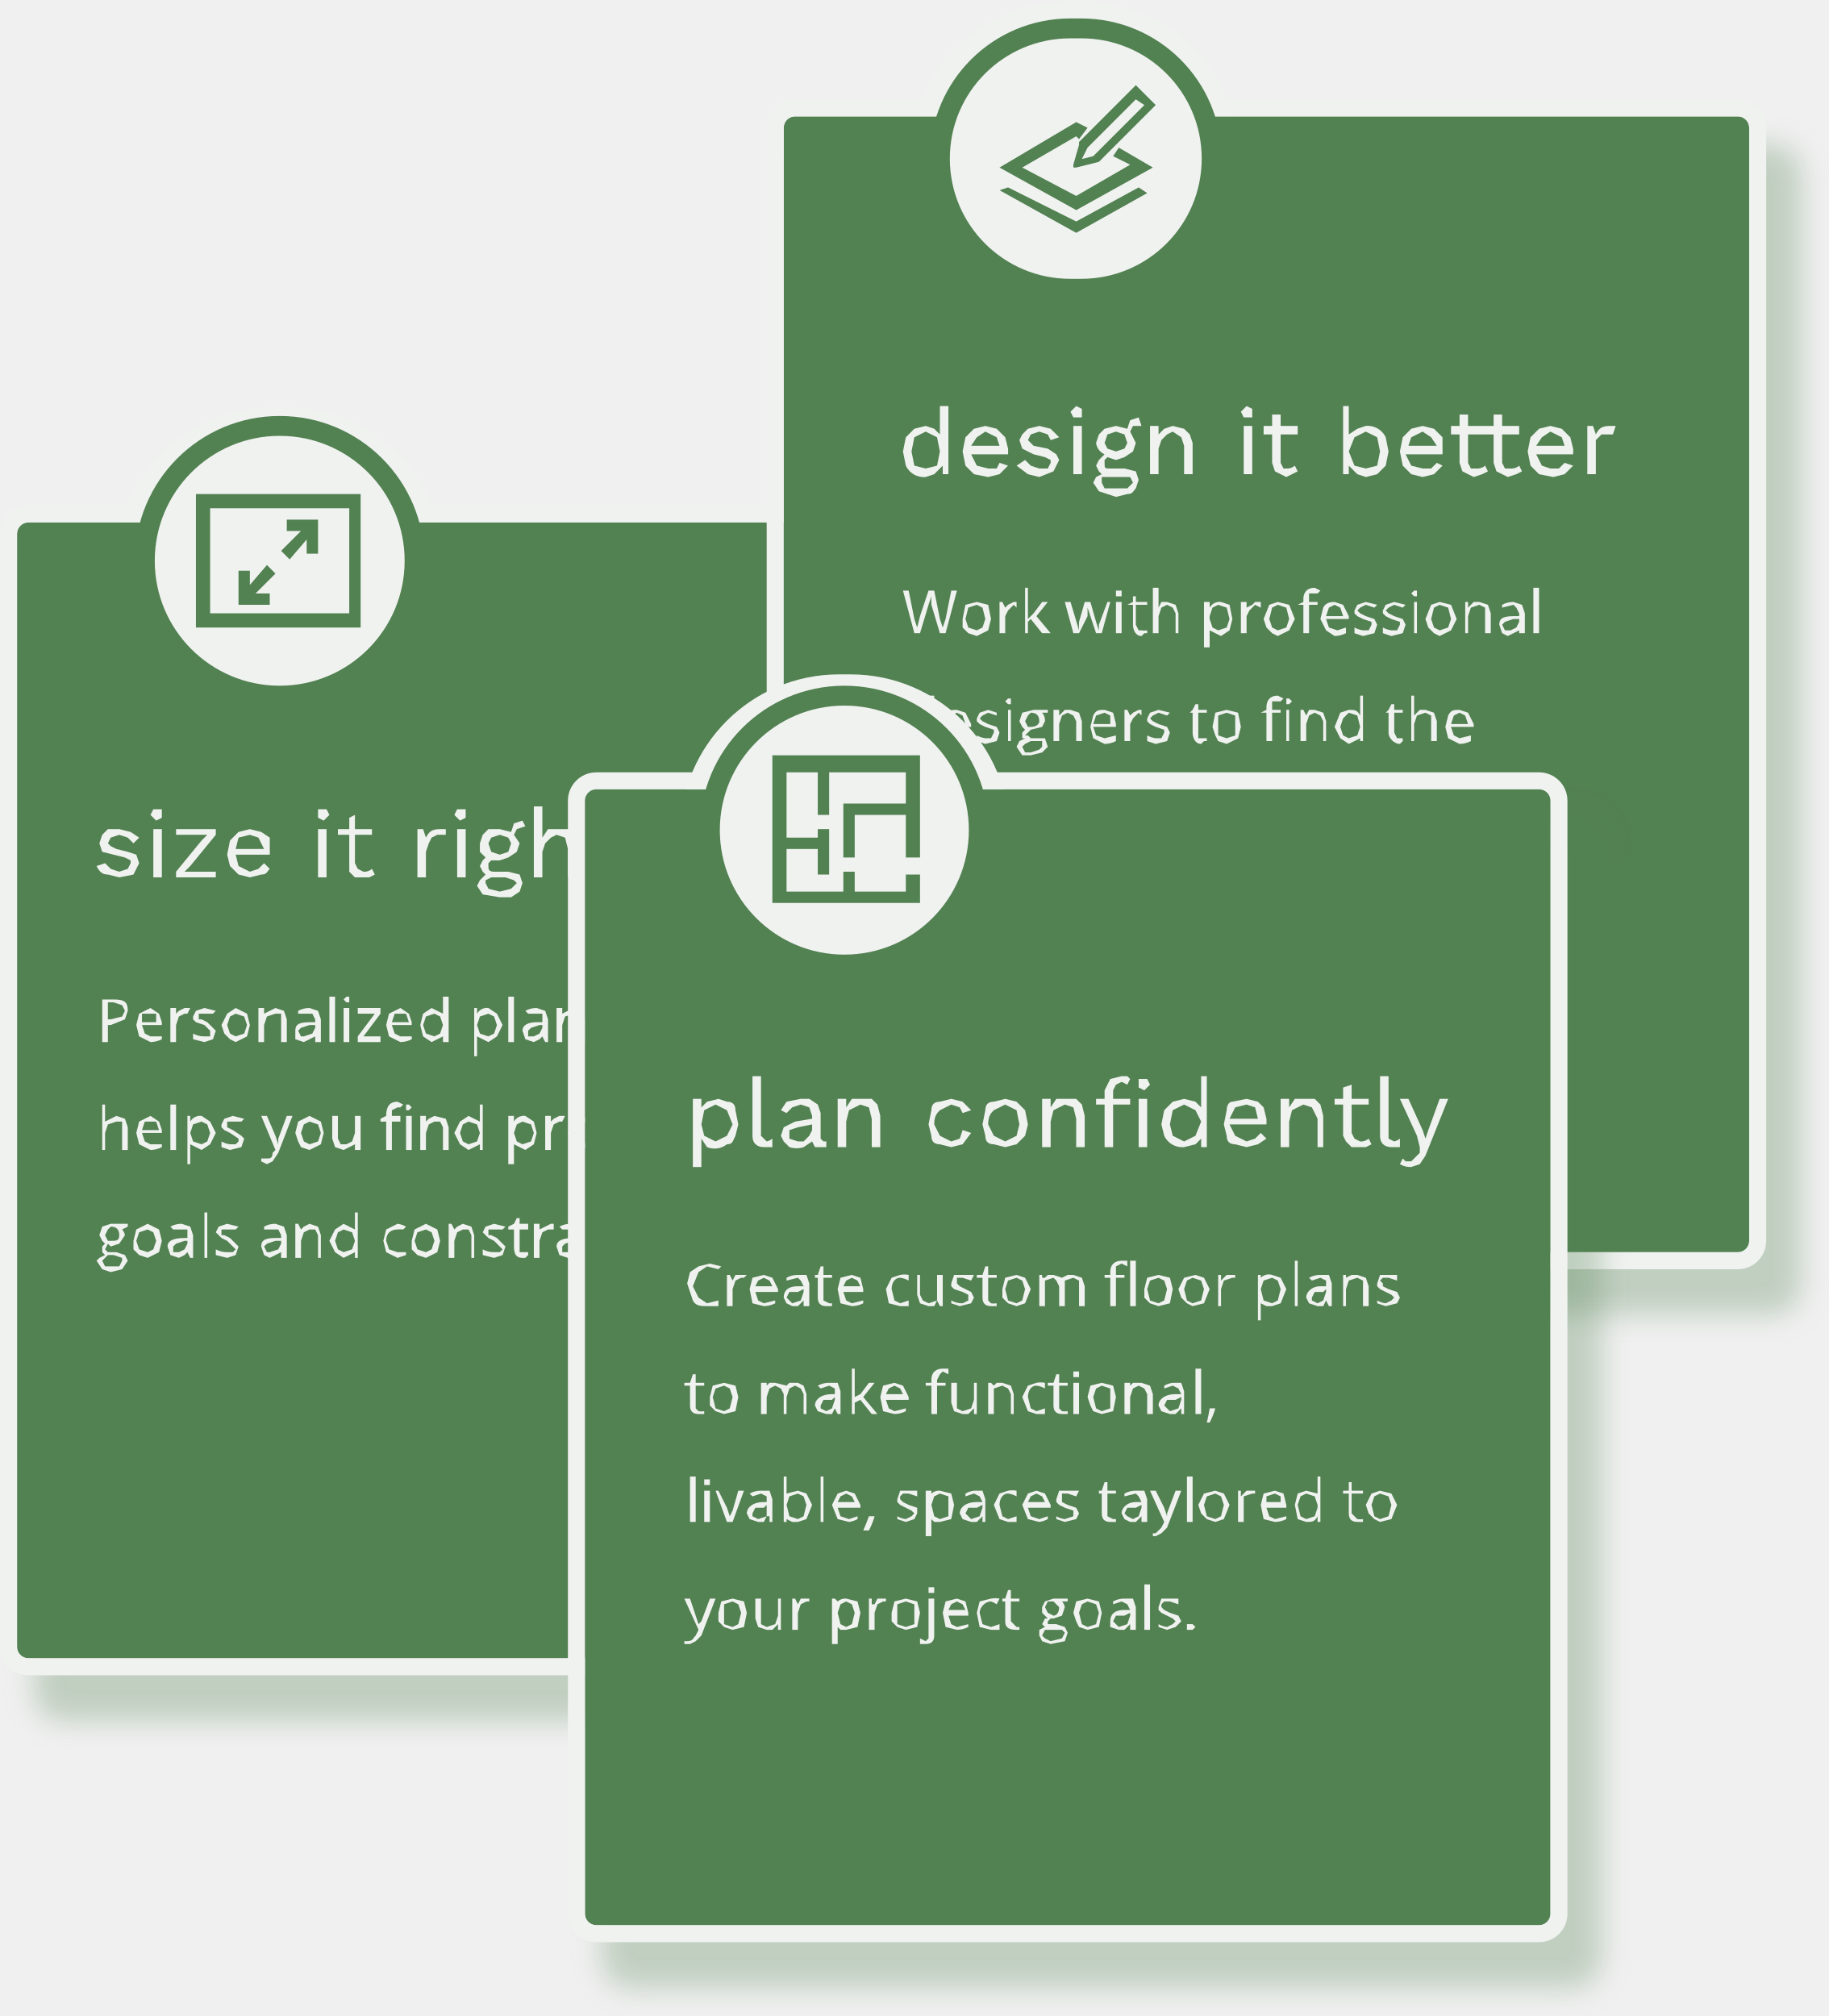
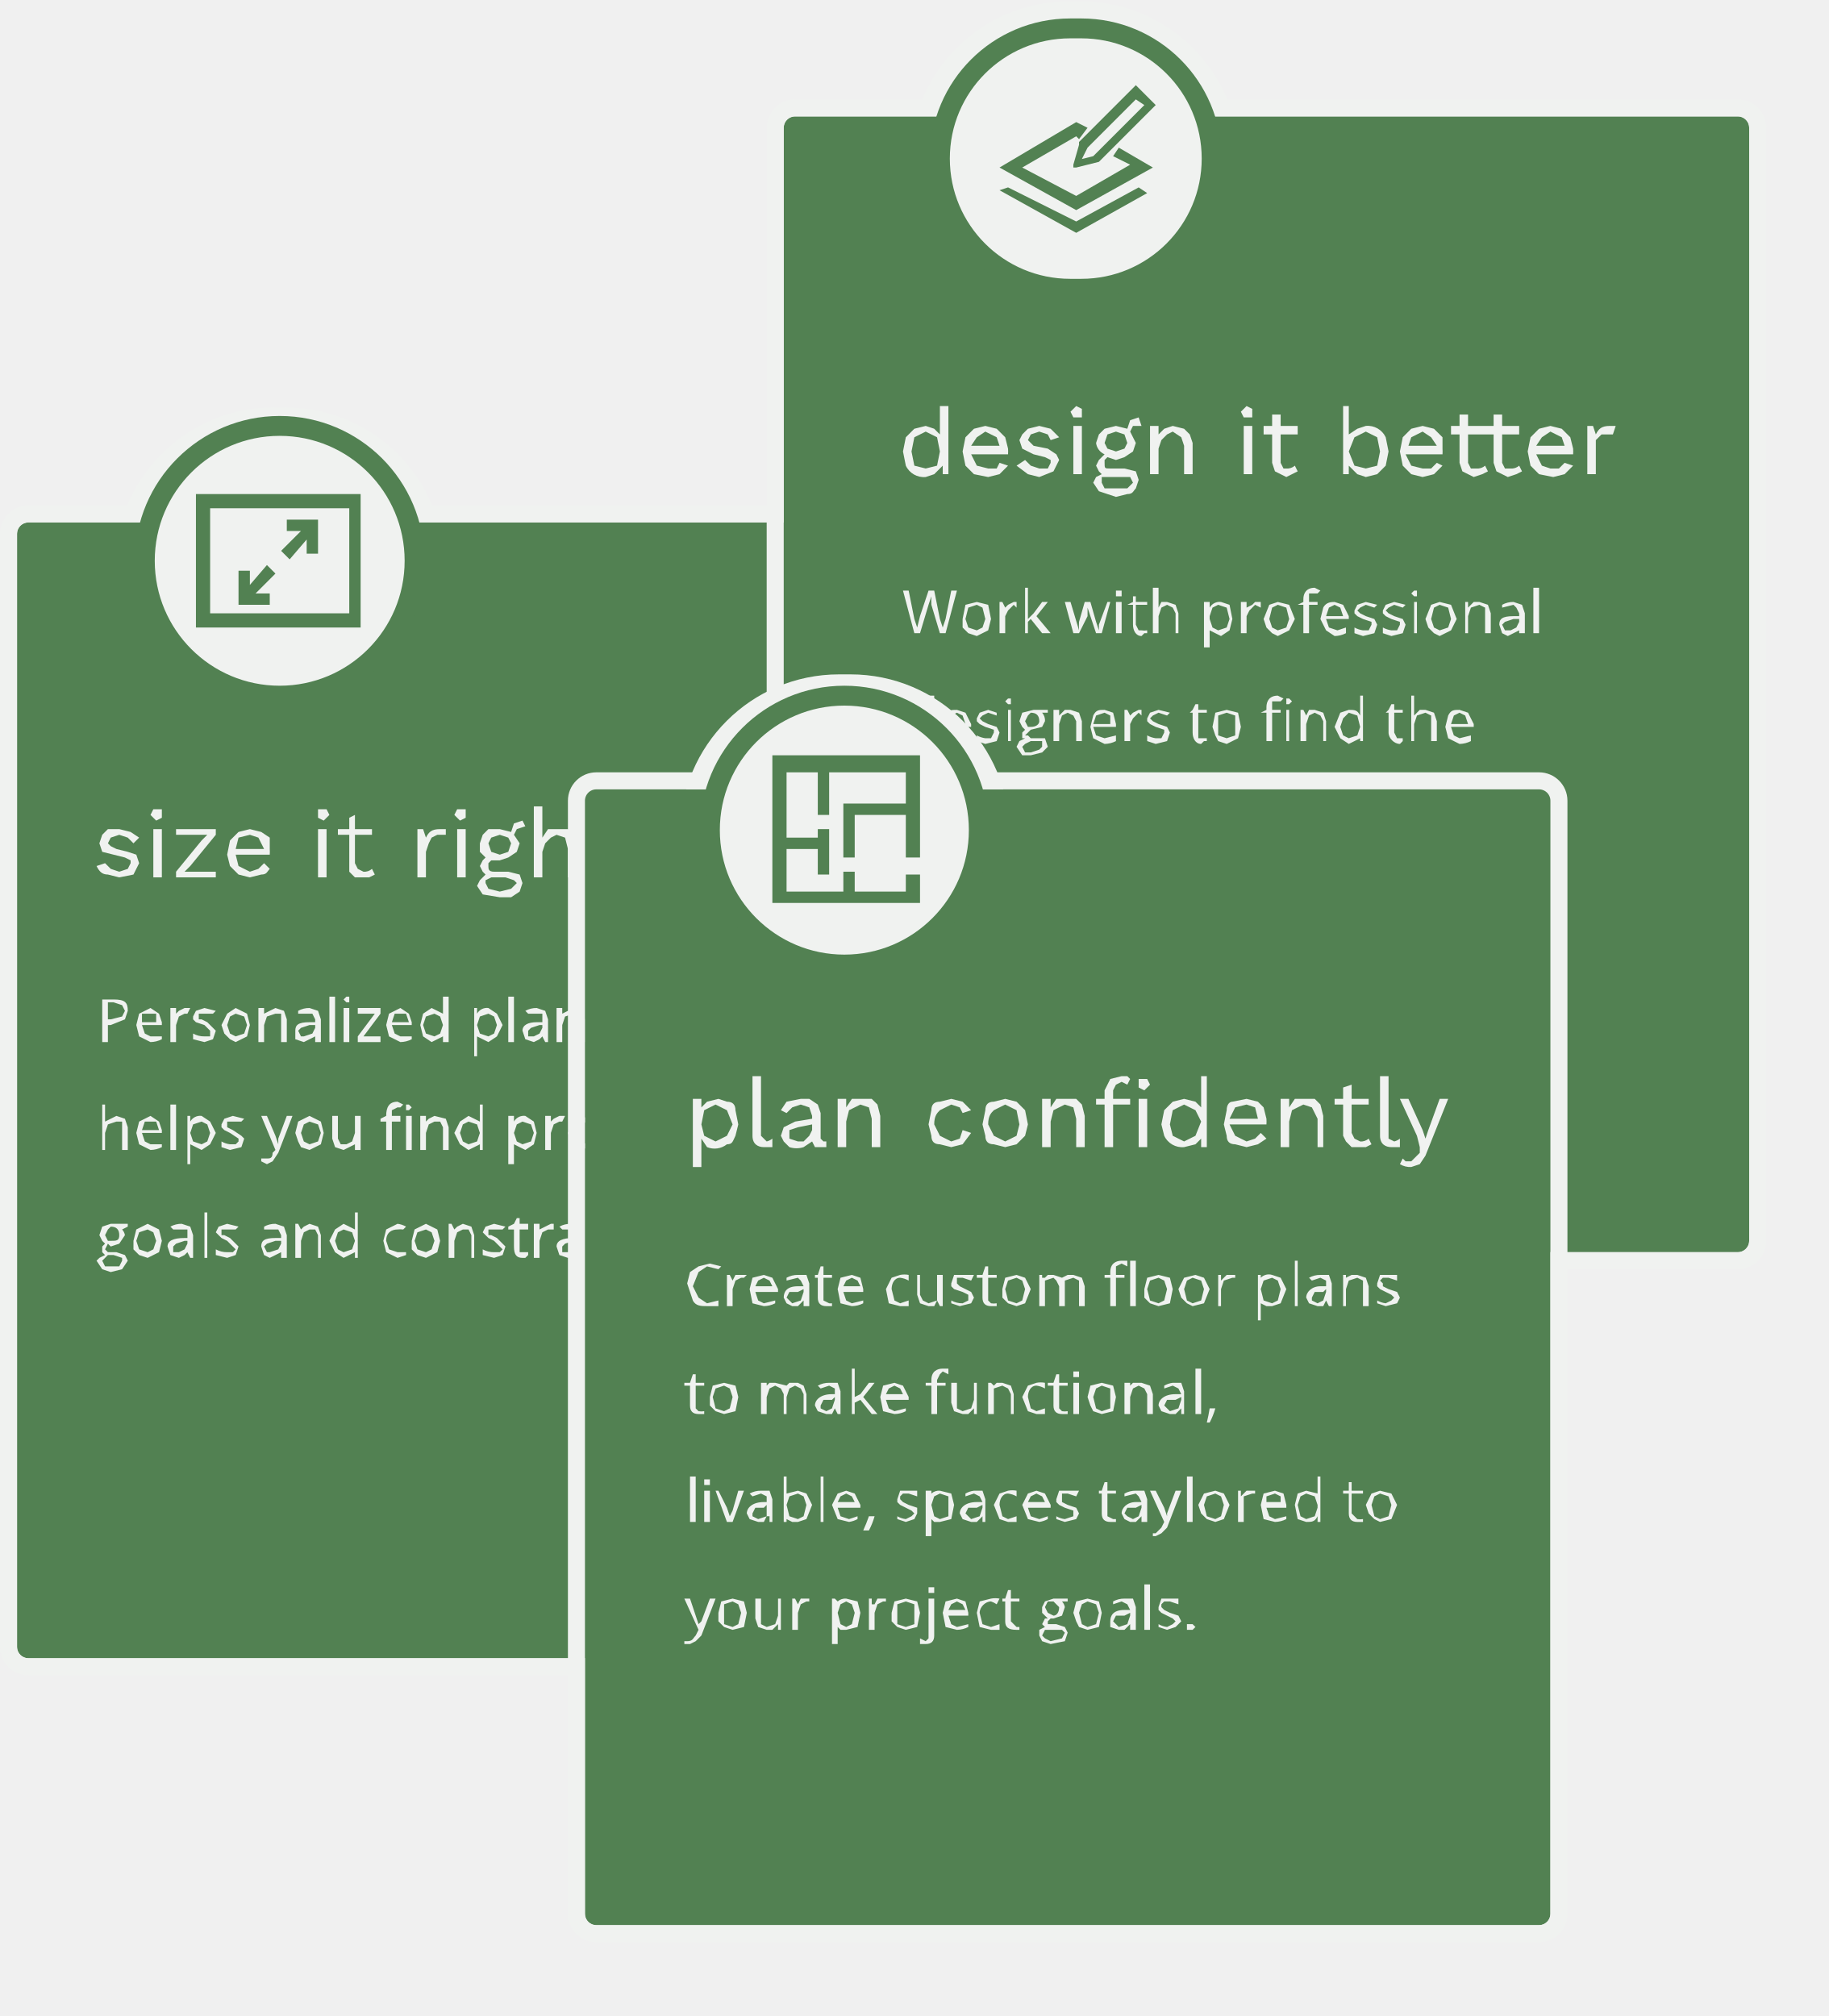
<svg xmlns="http://www.w3.org/2000/svg" fill="none" viewBox="0 0 644 710">
  <rect width="109" height="105" x="44" y="147" stroke="#F0F2F0" stroke-width="7" rx="52.5" />
-   <g filter="url(#a)">
+   <g>
    <rect width="340" height="400" x="6" y="184" fill="#528152" rx="4" />
    <path fill="#F0F2F0" d="m45 356-1 3-5 2h-1v6h-2v-15h4c4 0 5 1 5 4Zm-7 3h1l4-1 1-2-1-2-3-1h-2v6Zm15 8-4-2-1-4 1-4 4-2 3 2 1 3v1h-7l1 3 2 1h4v1a9 9 0 0 1-4 1Zm0-10h-3v3h5v-3h-2Zm12-2h2l-1 2h-1l-2 1-1 3v6h-2v-12h2v2l1-1 2-1Zm11 8-1 3-3 1-4-1v-2a8 8 0 0 0 4 1h2v-2l-2-2-3-1-1-1v-1l1-2 3-1 4 1-1 1h-5v2h1l2 1 2 2 1 1Zm12-2-1 4-4 2-2-1-2-2-1-3 2-4 3-2 4 2 1 4Zm-8 0 1 3 2 1 3-1 1-3-1-3-3-1-2 1-1 3Zm19 6v-10h-2l-3 1-1 3v6h-2v-12h2v2l2-1 2-1 3 1 1 3v8h-2Zm12 0v-2l-2 1-2 1-3-1v-3c0-2 1-3 5-3h2v-1l-1-2h-5v-1a8 8 0 0 1 4-1l3 1 1 3v8h-2Zm-4-2 3-1 1-2v-1h-2l-3 1-1 1 1 2h1Zm11 2h-2v-16h2v16Zm5 0h-2v-12h2v12Zm-2-15 1-1h1v2h-1l-1-1Zm13 15h-8v-2l6-8h-6v-2h8v2l-6 8h6v2Zm7 0-4-2-1-4 1-4 4-2 3 2 1 3v1h-7l1 3 2 1h4v1a9 9 0 0 1-4 1Zm0-10h-2l-1 3h6l-1-3h-2Zm15 8-4 2-3-2-1-4 1-4 3-2 4 2v-6h2v16h-2v-2Zm-3 0 2-1 1-3-1-3-2-1-3 1-1 3 1 3 3 1Zm19 2-2-1-2-1v7h-1v-17h1v2a4 4 0 0 1 4-2l3 2 2 4-2 4-3 2Zm0-10-3 1-1 3 1 3 3 1 2-1 1-3-1-3-2-1Zm9 10h-2v-16h2v16Zm11 0-1-2-1 1-2 1-3-1-1-3c0-2 2-3 5-3h2v-3h-5l-1-1a8 8 0 0 1 4-1l3 1 1 3v8h-1Zm-4-2 2-1 1-2v-1h-1l-3 1-1 1v2h2Zm16 2v-10h-2l-3 1-1 3v6h-2v-12h2v2l2-1 2-1 3 1 1 3v8h-2Zm13 0v-8l-1-2h-1l-3 1-1 3v6h-2v-12h2v2l2-1 2-1 3 1 1 3v8h-2Zm7 0h-2v-12h2v12Zm-2-15v-1h2v2h-2v-1Zm13 15v-10h-2l-3 1-1 3v6h-1v-12h1v2l2-1 2-1 3 1 1 3v8h-2Zm15-12v1l-2 1a4 4 0 0 1 0 2l-1 3-3 1-1-1-1 2v1h4l3 1 1 2-2 3-4 1-4-1-1-3 1-1 2-1-1-1v-2l1-1-1-1-1-2 1-3 3-1h6Zm-9 13 1 2h5l1-2-1-1-2-1h-2l-2 1v1Zm1-9v2h2c2 0 3 0 3-2s-1-3-3-3l-2 1v2ZM43 405v-10h-2l-3 1-1 3v6h-1v-16h1v6l2-1 2-1 3 1 1 3v8h-2Zm10 0-4-2-1-4 1-4 4-2 3 2 1 3v1h-7l1 3 2 1h4v1a9 9 0 0 1-4 1Zm0-10h-2l-1 3h6l-1-3h-2Zm9 10h-2v-16h2v16Zm9 0-2-1-2-1v7h-1v-17h1v2a4 4 0 0 1 4-2l3 2 2 4-2 4-3 2Zm0-10-3 1-1 3 1 3 3 1 2-1 1-3-1-3-2-1Zm15 6-1 3-4 1-3-1v-2a8 8 0 0 0 3 1h2l1-1v-1l-3-2-2-1-1-1v-1l1-2 3-1 4 1-1 1h-5v2l2 1 3 2 1 1Zm6-8h2l3 7 1 3v-2l3-8h2l-5 13-2 3-2 1-2-1v-1h2c1 0 2 0 2-2l1-1-5-12Zm22 6-1 4-4 2-3-1-1-2-1-3 1-4 4-2 4 2 1 4Zm-8 0 1 3 2 1 3-1 1-3-1-3-3-1-2 1-1 3Zm13-6v8l1 2h2l2-1 1-3v-6h2v12h-2v-2l-2 1-2 1-3-1-1-3v-8h2Zm22 2h-3v10h-2v-10h-2v-1l2-1c0-3 1-5 4-5l2 1-1 1h-1l-2 1v2h3v2Zm4 10h-2v-12h2v12Zm-2-15v-1h1l1 1-1 1h-1v-1Zm13 15v-8l-1-2h-2l-2 1-1 3v6h-2v-12h2v2l1-1 2-1 4 1 1 3v8h-2Zm13-2-4 2-3-2-2-4 2-4 3-2 4 2v-6h1v16h-1v-2Zm-4 0 3-1 1-3-1-3-3-1-2 1-1 3 1 3 2 1Zm20 2-2-1-2-1v7h-2v-17h2v2a4 4 0 0 1 4-2l3 2 1 4-1 4-3 2Zm-1-10-2 1-1 3 1 3 2 1 3-1 1-3-1-3-3-1Zm13-2h2l-1 2h-1l-2 1-1 3v6h-2v-12h2v2l1-1 2-1Zm14 6-2 4-4 2-2-1-2-2-1-3 2-4 3-2 4 2 2 4Zm-9 0 1 3 2 1 3-1 1-3-1-3-3-1-2 1-1 3Zm10 11-1-1v-1h2l1-2v-13h1v13c0 2-1 4-3 4Zm1-20 1-1h1v2h-1l-1-1Zm11 15-4-2-2-4 2-4 3-2c2 0 3 1 3 2l2 3v1h-8l1 3 3 1h3v1a9 9 0 0 1-3 1Zm-1-10h-2l-1 3h6l-1-3h-2Zm12 10-4-2-1-4 1-4 4-2a8 8 0 0 1 3 1v1a8 8 0 0 0-3 0c-2 0-3 1-3 4l1 3 2 1h3v1l-3 1Zm9-2a6 6 0 0 0 2 0v1l-1 1h-1c-2 0-3-1-3-4v-6h-2v-1l2-1v-2h1v2h4v2h-4v6l1 2h1ZM45 431v1l-2 1a4 4 0 0 1 1 2l-2 3-3 1-1-1-1 2 1 1h3l3 1 1 2-2 3-4 1-3-1-2-3 1-1 2-1-1-1v-2l1-1-1-1-1-2 1-3 3-1h6Zm-9 13 1 2h5l1-2v-1l-3-1h-2l-1 1-1 1Zm1-9 1 2h1c2 0 3 0 3-2s-1-3-3-3l-1 1-1 2Zm20 2-1 4-4 2-3-1-2-2v-3l1-4 4-2 4 2 1 4Zm-9 0 1 3 3 1 2-1 1-3-1-3-2-1-3 1-1 3Zm19 6-1-2-1 1-2 1-3-1-1-3c0-2 2-3 6-3h1v-3h-5l-1-1a8 8 0 0 1 4-1l3 1 1 3v8h-1Zm-4-2 2-1 1-2v-1h-1l-3 1-1 1v2h2Zm10 2h-1v-16h1v16Zm11-4-1 3-3 1-4-1v-2a8 8 0 0 0 4 1h2l1-1-1-1-2-2-2-1-1-1-1-1 1-2 3-1 4 1-1 1h-5v2h1l2 1 2 2 1 1Zm15 4v-2l-2 1-2 1-2-1-1-3c0-2 1-3 5-3h2v-1l-1-2h-5v-1a8 8 0 0 1 4-1l3 1 1 3v8h-2Zm-4-2 3-1 1-2v-1h-2l-3 1-1 1 1 2h1Zm17 2v-8l-1-2h-2l-2 1-1 3v6h-2v-12h1l1 2 1-1 2-1 3 1 1 3v8h-1Zm13-2-4 2-3-2-2-4 2-4 3-2 4 2v-6h1v16h-1v-2Zm-4 0 3-1 1-3-1-3-3-1-2 1-1 3 1 3 2 1Zm19 2-4-2-1-4 1-4 4-2a8 8 0 0 1 3 1l-1 1a8 8 0 0 0-2 0c-2 0-4 1-4 4l1 3 3 1h3v1l-3 1Zm15-6-1 4-4 2-3-1-2-2v-3l1-4 4-2 4 2 1 4Zm-9 0 1 3 3 1 2-1 1-3-1-3-2-1-3 1-1 3Zm20 6v-8l-1-2h-2l-2 1-1 3v6h-2v-12h1l1 2 1-1 2-1 3 1 1 3v8h-1Zm12-4-1 3-3 1-4-1v-2a8 8 0 0 0 4 1h2l1-1-1-1-2-2-2-1-1-1-1-1 1-2 3-1 4 1-1 1h-5v2h1l2 1 2 2 1 1Zm7 2a6 6 0 0 0 1 0v1l-1 1h-1c-2 0-3-1-3-4v-6h-2v-1l2-1 1-2h1v2h3v2h-3v8h2Zm9-10h1v2h-2l-2 1-1 3v6h-2v-12h2v2l2-1 2-1Zm10 12v-2h-1l-1 1-2 1-3-1-1-3c0-2 2-3 6-3h1v-3h-5l-1-1a8 8 0 0 1 4-1l3 1 1 3v8h-1Zm-4-2 3-1v-3h-1l-3 1-1 1v2h2Zm10 2h-1v-12h1v12Zm-2-15 1-1h1l1 1-1 1h-1l-1-1Zm14 15v-8l-1-2h-2l-3 1v9h-2v-12h1l1 2 1-1 2-1 3 1 1 3v8h-1Zm8-2a6 6 0 0 0 2 0v1l-1 1h-1c-2 0-3-1-3-4v-6h-2v-1l2-1 1-2h1v2h3v2h-3v8h1Zm12-2c0 2-1 2-2 3l-3 1-3-1v-2a8 8 0 0 0 3 1h2l1-1-1-1-2-2-2-1-1-1v-1l1-2 3-1 3 1v1h-5l-1 1v1h1l2 1 3 2 1 1Zm2 2v-1h2l1 1-1 1-1 1h-1v-2ZM42 309l-4-1c-2 0-3-1-4-3l3-1 2 2 3 1 3-1 1-2v-1l-2-1-4-1-4-1-1-3 1-3 2-2h4l4 1 3 2-2 2-2-2-3-1-3 1-1 2 1 1 2 1 4 1 3 1 1 3-2 4-5 1Zm13-20-1-1-1-1 1-2h3v3l-2 1Zm2 3v17h-3v-17h3Zm5 17v-2l9-11 2-2H62v-2h14v2l-9 11-2 2h11v2H62Zm26 0-4-1-3-3-1-4 1-5 3-3 4-1 4 1 3 2v4a15 15 0 0 1 0 2H83l1 4 4 2 3-1 2-2 2 2c-1 1-1 2-3 2l-4 1Zm0-15-4 1-1 4h10l-2-4-3-1Zm26-5-2-1v-3h3l1 2-1 1-1 1Zm1 3v17h-3v-17h3Zm16 0v2h-6v10l1 2 2 1a4 4 0 0 0 3-1l1 2-2 1h-5l-2-2v-13h-4v-2h4v-4l2-1v5h6Zm16 17v-17h2l1 3c1-2 2-3 5-3h2v2h-3l-2 1-1 2-1 3v9h-3Zm15-20-1-1-1-1 1-2h3v3l-2 1Zm2 3v17h-3v-17h3Zm15 15 4 1 1 3-1 3-3 2h-4l-6-1-2-3 1-2 2-2-1-1-1-2 1-2 1-1-2-2v-3l1-3 2-2h4l4 1 1-3 3-1 1 2-3 1-1 2 2 3-1 3-3 2-3 1h-3l-1 1v1c0 1 0 2 2 2h5Zm-3-13-3 1-1 2 1 3 3 1 3-1 1-3-1-2-3-1Zm0 20 4-1 2-2-1-1-3-1h-5l-2 1v1l1 2 4 1Zm12-5v-25h3v11l2-3h7l2 2 1 4v11h-3v-10l-1-4-3-1-2 1-2 2-1 3v9h-3Zm31-17v2h-6v10l1 2 1 1a4 4 0 0 0 3-1l1 2-1 1h-5l-2-2-1-2v-11h-3v-2h3v-4l3-1v5h6Z" />
    <rect width="346" height="406" x="3" y="181" stroke="#F0F2F0" stroke-width="6" rx="7" />
  </g>
  <rect width="95" height="95" x="51" y="150" fill="#F0F2F0" rx="47.5" />
  <g fill="#528152" clip-path="url(#b)">
    <path d="M112 183v12h-4v-5l-6 7-3-3 7-7h-5v-4h11Zm-28 30h11v-4h-5l7-7-3-3-6 7v-5h-4v12Z" />
    <path d="M69 182v-8h58v47H69v-39Zm5-3v37h49v-37H74Z" />
  </g>
  <rect width="95" height="95" x="51" y="150" stroke="#528152" stroke-width="7" rx="47.5" />
  <rect width="109" height="105" x="324" y="4" stroke="#F0F2F0" stroke-width="7" rx="52.5" />
-   <g filter="url(#c)">
+   <g>
    <rect width="340" height="400" x="276" y="41" fill="#528152" rx="4" />
    <path fill="#F0F2F0" d="M333 223h-2l-3-10a32 32 0 0 1 0-3l-1 3-3 10h-2l-4-15h2l2 10 1 3 1-4 3-9h2l2 10 1 3 1-3 2-10h2l-4 15Zm16-5-1 4-4 2-3-1-2-2v-3l1-5 4-1 4 1 1 5Zm-9 0 1 3 3 1 2-1 1-3-1-4-2-1-3 1-1 4Zm17-6h1v2l-1-1-2 2-1 2v6h-2v-11h1l1 2 1-1 2-1Zm5 6 2-2 3-4h2l-4 5 5 6h-3l-4-5-1 1v4h-1v-16h1v11Zm24 5-2-6-1-3v3l-3 6h-2l-3-11h2a3332 3332 0 0 1 3 10 24 24 0 0 1 0-3l2-7h2l2 7 1 3v-2l3-8h1l-3 11h-2Zm9 0h-2v-11h2v11Zm-2-14v-1h2v2h-2v-1Zm9 13a6 6 0 0 0 2 0v1h-1l-1 1c-2 0-3-2-3-4v-7h-2l2-1v-2h1v2h4v1h-4v7l1 2h1Zm12 1v-7l-1-2-2-1-2 1-1 3v6h-2v-16h2v7l1-2h2l3 1 1 3v7h-1Zm16 1-2-1-2-1v6h-2v-16h2v2a4 4 0 0 1 4-2l3 1 1 5-1 4-3 2Zm-1-11-2 1-1 3v1l1 3 2 1 3-1 1-3-1-4-3-1Zm13-1h2v2l-2-1-2 2-1 2v6h-2v-11h2v2l2-1 1-1Zm14 6-2 4-4 2-2-1-2-2-1-3 2-5 3-1 4 1 2 5Zm-9 0 1 3 2 1 3-1 1-3-1-4-3-1-2 1-1 4Zm17-5h-3v10h-2v-10h-2l2-1v-1c0-2 1-4 4-4l2 1-1 1h-3v3h3v1Zm6 11-3-2-2-4 1-4c1-2 3-2 4-2l3 1 2 4v1h-8l1 3 3 1 3-1v2a9 9 0 0 1-4 1Zm0-11-2 1-1 3h6l-1-3-2-1Zm15 7-1 3-4 1-3-1v-2a9 9 0 0 0 3 1h2l1-2v-1l-3-1-2-1-1-1v-1l1-2 3-1 4 1-1 1-3-1-2 1-1 1 1 1 2 1 3 1 1 2Zm10 0-1 3-4 1-3-1v-2a9 9 0 0 0 3 1h2l1-2v-1l-3-1-2-1-1-1v-1l1-2 3-1 4 1-1 1-3-1-2 1-1 1 1 1 2 1 3 1 1 2Zm4 3h-1v-11h1v11Zm-2-14 1-1h1v2h-1l-1-1Zm16 9-2 4-4 2-2-1-2-2-1-3 2-5 3-1 4 1 2 5Zm-9 0 1 3 2 1 3-1 1-3-1-4-3-1-2 1-1 4Zm19 5v-9l-2-1-3 1-1 3v6h-1v-11h1v2l2-2h2l3 1 1 3v7h-2Zm12 0v-1l-2 1-2 1-2-1-1-3c0-2 1-3 5-3h2v-1l-1-2-1-1-4 1v-1a8 8 0 0 1 4-1l3 1 1 3v7h-2Zm-3-1 2-1 1-2v-1h-2l-3 1-1 1 1 2h2Zm10 1h-2v-16h2v16Zm-215 37-3 2-4-2-1-4 1-5 4-1c1 0 3 0 3 2v-7h2v16h-1l-1-1Zm-3 0 3-1v-7l-3-1-2 2-1 3 1 3 2 1Zm13 2-4-2-1-4 1-4c1-2 2-2 4-2l3 1 2 4v1h-8l1 3 2 1 4-1v2a9 9 0 0 1-4 1Zm0-11-2 1-1 3h6l-1-3-2-1Zm15 7-1 3-4 1-3-1v-2a9 9 0 0 0 3 1h2l1-2v-1l-3-1-2-1-1-1v-1l1-2 3-1 3 1v1l-3-1-2 1-1 1 1 1 2 1 3 1 1 2Zm4 3h-1v-11h1v11Zm-2-14 1-1h1v2h-1l-1-1Zm15 3v1h-2a4 4 0 0 1 1 3l-1 2-4 1-2 2h1l1 1h5l1 3-2 2-4 1h-3l-2-3 1-2 2-1h-1v-2l1-1-1-1-1-2 1-3 4-1h5Zm-9 13 1 2h2l3-1 1-1v-2h-4l-2 1-1 1Zm1-9 1 2h1c2 0 3-1 3-2 0-2-1-3-3-3l-1 1-1 2Zm18 7v-7l-1-2-2-1-2 1-1 3v6h-2v-11h2v2l2-2h2l3 1 1 3v7h-2Zm10 1-4-2-1-4 1-4c1-2 2-2 4-2l3 1 1 4v1h-8l1 3 3 1 4-1v2a9 9 0 0 1-4 1Zm0-11-3 1-1 3h6v-3l-2-1Zm12-1h1v2l-1-1-2 2-1 2v6h-2v-11h1l1 2 1-1 2-1Zm11 8-1 3-4 1-3-1v-2a9 9 0 0 0 3 1h2l1-2v-1l-3-1-2-1-1-1v-1l1-2 3-1 4 1-1 1-3-1-2 1-1 1 1 1 2 1 3 1 1 2Zm12 2a6 6 0 0 0 1 0v1h-1l-1 1c-2 0-3-2-3-4v-7h-1l1-1 1-2h1v2h3v1h-3v9h2Zm13-4-1 4-4 2-3-1-1-2-1-3 1-5 4-1 4 1 1 5Zm-8 0v3l3 1 3-1v-7l-3-1-3 1v4Zm22-5h-3v10h-2v-10h-2l2-1v-1c0-2 1-4 4-4l2 1-1 1h-3v3h3v1Zm3 10h-1v-11h1v11Zm-1-14v-1h1l1 1-1 1h-1v-1Zm13 14v-7l-1-2-2-1-2 1-1 3v6h-2v-11h1l1 2 1-2h2l3 1 1 3v7h-1Zm13-1-4 2-3-2-2-4 2-5 3-1c2 0 3 0 4 2v-7h1v16h-1v-1Zm-4 0 3-1 1-3-1-4-3-1-2 2-1 3 1 3 2 1Zm18 0a6 6 0 0 0 1 0v1l-1 1c-2 0-4-2-4-4v-7h-1l1-1 1-2h1v2h3v1h-3v7l1 2h1Zm11 1v-9l-2-1-3 1-1 3v6h-1v-16h1v7l2-2h2l3 1 1 3v7h-2Zm10 1-4-2-1-4 1-4c1-2 2-2 4-2l3 1 2 4v1h-8l1 3 2 1 4-1v2a9 9 0 0 1-4 1Zm0-11-2 1-1 3h6l-1-3-2-1Zm-189 49-2-1-1-1h-1l1 2v4h-2v-16h1v2h1a4 4 0 0 1 3-2l3 1 2 5-2 4-3 2Zm0-11-3 1v7l3 1 2-1 1-3-1-4-2-1Zm12 11-4-2-1-4 1-4c1-2 2-2 4-2l3 1 2 4v1h-8l1 3 2 1 4-1v2a9 9 0 0 1-4 1Zm0-11-2 1-1 3h6l-1-3-2-1Zm13-1h1v2l-2-1-2 2-1 2v6h-2v-11h2v2l2-1 2-1Zm8 1h-3v10h-1v-10h-2l2-1v-1c0-2 1-4 3-4l2 1v1h-3l-1 2v1h3v1Zm7 11-4-2-1-4 1-4c1-2 2-2 3-2l4 1 1 4v1h-8l1 3 3 1 4-1v2a9 9 0 0 1-4 1Zm-1-11-2 1-1 3h6v-3l-3-1Zm12 11-3-2-2-4 2-5 4-1a8 8 0 0 1 2 0v2a8 8 0 0 0-2-1c-3 0-4 2-4 5l1 3 2 1 3-1v2l-3 1Zm10-2a6 6 0 0 0 1 0v1h-1l-1 1c-2 0-3-2-3-4v-7h-2l2-1 1-2h1v2h3v1h-3v9h2Zm13 2-3-2-2-4 2-5 3-1a8 8 0 0 1 3 0v2a8 8 0 0 0-3-1c-2 0-3 2-3 5l1 3 2 1 3-1v2l-3 1Zm16-6-2 4-4 2-2-1-2-2-1-3 2-5 3-1 4 1 2 5Zm-9 0 1 3 2 1 3-1 1-3-1-4-3-1-2 1-1 4Zm13 5h-1v-16h1v16Zm14-5-2 4-4 2-2-1-2-2-1-3 2-5 3-1 4 1 2 5Zm-9 0 1 3 2 1 3-1 1-3-1-4-3-1-2 1-1 4Zm17-6h1v2l-1-1-3 2-1 2v6h-1v-11h1v2l2-1 2-1Zm10 8-1 3-3 1-4-1v-2a9 9 0 0 0 4 1h2l1-2-1-1-2-1-2-1-1-1-1-1 2-2 3-1 3 1v1l-4-1-1 1-1 1v1h1l2 1 3 1v2Zm16 3-1-1-2 1-2 1-2-1-1-3c0-2 2-3 5-3h2v-3l-2-1-3 1-1-1a8 8 0 0 1 4-1l3 1 1 3v7h-1Zm-4-1 2-1 1-2v-1h-2l-3 1v3h2Zm16 1v-7l-1-2-2-1-2 1-1 3v6h-2v-11h2v2l2-2h2l3 1 1 3v7h-2Zm13-1-4 2-3-2-1-4 1-5 3-1c2 0 3 0 4 2v-7h1v16h-1v-1Zm-4 0 3-1 1-3-1-4-3-1-2 2-1 3 1 3 2 1Zm-154 39v-9l-2-1-3 1v9h-2v-7l-1-2-1-1-3 1v9h-2v-11h1v2h1l1-2h2c2 0 3 1 3 2l2-2h2l3 1 1 3v7h-2Zm12 0v-1l-2 1-2 1-3-1v-3c0-2 1-3 5-3h2v-1l-1-2-2-1-3 1v-1a8 8 0 0 1 4-1l3 1 1 3v7h-2Zm-4-1 3-1 1-2v-1h-2l-3 1-1 1 1 2h1Zm13 0a6 6 0 0 0 1 0v1h-1l-1 1c-2 0-3-2-3-4v-7h-1l1-1 1-2h1v2h3v1h-3v9h2Zm8 2-4-2-1-4 1-4c1-2 2-2 4-2l3 1 1 4v1h-7l1 3 2 1 4-1v2a9 9 0 0 1-4 1Zm0-11-2 1-1 3h6l-1-3-2-1Zm12-1h2l-1 2-1-1-2 2-1 2v6h-2v-11h2v2l1-1 2-1Zm6 11h-2v-11h2v11Zm-2-14v-1h1l1 1-1 1h-1v-1Zm12 14v-1l-2 1-2 1-3-1-1-3c0-2 2-3 6-3h2v-1l-1-2-2-1-3 1v-1a8 8 0 0 1 3-1l3 1 1 3v7h-1Zm-4-1 3-1 1-2v-1h-2l-3 1-1 1 1 2h1Zm11 1h-2v-16h2v16Zm10-3-1 3-3 1-4-1v-2a9 9 0 0 0 4 1h2l1-2-1-1-2-1-2-1-1-1-1-1 2-2 3-1 3 1v1l-4-1-1 1-1 1v1h1l2 1 3 1v2Zm14-7h-3v10h-2v-10h-2l2-1v-1c0-2 1-4 4-4l2 1-1 1h-3v3h3v1Zm11 5-1 4-4 2-2-1-2-2-1-3 1-5 4-1 4 1 1 5Zm-8 0 1 3 2 1 3-1 1-3-1-4-3-1-2 1-1 4Zm17-6h1v2l-2-1-2 2-1 2v6h-2v-11h2v2l2-1 2-1Zm7 0h2l2 7 1 3 1-2 2-8h2l-5 13-1 3h-4v-1h1l3-2v-2l-4-11Zm22 6-2 4-3 2-3-1-2-2-1-3 2-5 4-1 3 1 2 5Zm-9 0 1 3 3 1 2-1 1-3-1-4-2-1-3 1-1 4Zm13-6v7l1 2 2 1 2-1 1-3v-6h2v11h-1l-1-1-1 1-2 1-3-1-1-4v-7h1Zm17 0h1v2l-1-1-3 2-1 2v6h-1v-11h1v2l2-1 2-1Zm18 6-1 4-4 2-3-1-1-2-1-3 1-5 4-1 4 1 1 5Zm-8 0 1 3 2 1 3-1 1-3-1-4-3-1-2 1-1 4Zm21 5-3-6v-3l-1 3-2 6h-2l-3-11h2a4293 4293 0 0 1 2 10 23 23 0 0 1 1-3l2-7h2l2 7v3h1v-2l2-8h2l-3 11h-2Zm14 0v-9l-2-1-3 1-1 3v6h-1v-11h1v2l2-2h2l3 1 1 3v7h-2Zm-216 27v7l1 2 2 1 3-1v-9h2v11h-1l-1-1-1 1-2 1-3-1-1-4v-7h1Zm19 11v-9l-2-1-3 1-1 3v6h-1v-11h1v2l2-2h2l3 1 1 3v7h-2Zm7 0h-1v-11h1v11Zm-2-14 1-1h1v2h-1l-1-1Zm10 13 3-1v-7l-3-1-2 2-1 3 1 3 2 1Zm0 2c-2 0-3-1-3-2l-2-4 2-5 3-1c1 0 3 0 3 2h1v-2h1v16h-2v-4l1-2h-1l-3 2Zm10-12v7l1 2 2 1 3-1v-9h2v11h-1l-1-1-1 1-2 1-3-1-1-4v-7h1Zm16 12-3-2-2-4 1-4c1-2 2-2 4-2l3 1 2 4v1h-8l1 3 3 1 3-1v2a9 9 0 0 1-4 1Zm0-11-2 1-1 3h6l-1-3-2-1Zm20 7-1 3-3 1-4-1v-2a9 9 0 0 0 4 1h2l1-2-1-1-2-1-2-1-1-1-1-1 1-2 3-1 4 1-1 1-3-1-2 1v2h1l2 1 2 1 1 2Zm7 2a6 6 0 0 0 1 0v1h-1l-1 1c-2 0-3-2-3-4v-7h-2l2-1 1-2h1v2h3v1h-3v9h2Zm2-10h1l3 7 1 3 1-2 2-8h2l-5 13-1 3h-4v-1h1l3-2v-2l-4-11Zm14 11h-2v-16h2v16Zm8 1-4-2-1-4 1-4c1-2 2-2 4-2l3 1 1 4v1h-8l1 3 3 1 4-1v2a9 9 0 0 1-4 1Zm0-11-3 1-1 3h6v-3l-2-1Zm7 9v-1h2v2l-1 1-1-1v-1ZM326 168a7 7 0 0 1-7-4l-1-5 1-5 3-3 4-1 3 1 2 2v-10h3v24h-2v-3l-3 3-3 1Zm0-3 4-1 1-5-1-5-4-2-4 2-1 5 1 5 4 1Zm22 3-5-1-3-3-1-5 1-5 3-3 4-1 4 1 3 3 1 4a15 15 0 0 1 0 2h-13l2 4 4 1h3l1-2 3 1-3 3-4 1Zm-1-16-3 2-2 3h10l-1-3-4-2Zm19 16-4-1-4-3 3-2 2 2 3 1h3l1-2v-1l-2-1-4-1-4-2-1-3 1-2 2-2 4-1 4 1 3 3-3 1-1-2-3-1-3 1-1 2 1 1 1 1 5 1 3 2 1 2-2 4-5 2Zm13-21h-1l-1-2 1-1 1-1 2 1v3h-2Zm2 3v17h-3v-17h3Zm15 15 4 1 1 3-1 3c-1 1-1 2-3 2l-4 1-6-2-2-3 1-2 2-1-1-1-1-2 1-2 2-2a5 5 0 0 1-3-4l1-3 2-2 4-1 4 1 1-3 3-1 1 3h-3l-1 2 2 4-1 3-3 2-3 1-3-1-1 1v1c0 2 0 2 2 2h5Zm-3-13-3 1-1 3 1 2 3 1 3-1 1-2-1-3-3-1Zm0 20h4l2-2-1-2h-10v2l1 2h4Zm12-5v-17h3v3l2-2 3-1 4 1 2 2 1 3v11h-3v-10l-1-3-3-2-2 1-2 2-1 3v9h-3Zm34-20h-1l-1-2 1-1 1-1 2 1v3h-2Zm2 3v17h-3v-17h3Zm16 0v3h-6v10l1 2h1a4 4 0 0 0 3-1l1 2-2 1-2 1-2-1-2-1-1-3v-10h-3v-3h3v-4h3v4h6Zm24 18-3-1-3-3v3h-2v-24h2v10l3-2 3-1a7 7 0 0 1 7 4l1 5-1 5-3 3-4 1Zm0-3 4-1 1-5-1-5-4-2-4 2-2 5 2 5 4 1Zm20 3-4-1-3-3-1-5 1-5 3-3 4-1 4 1 3 3v4a15 15 0 0 1 0 2h-13l2 4 4 1h3l2-2 2 1-3 3-4 1Zm0-16-4 2-1 3h10l-2-3-3-2Zm22-2v3h-6v10l1 2h2a4 4 0 0 0 3-1l1 2-2 1-3 1-2-1-2-1-1-3v-10h-3v-3h3v-4h3v4h6Zm12 0v3h-6v10l1 2h2a4 4 0 0 0 3-1l1 2-2 1-3 1-2-1-2-1-1-3v-10h-3v-3h3v-4h3v4h6Zm12 18-5-1-3-3-1-5 1-5 3-3 4-1 4 1 3 3 1 4a15 15 0 0 1 0 2h-13l2 4 3 1h3l2-2 3 1-3 3-4 1Zm-1-16-3 2-2 3h10l-1-3-4-2Zm13 15v-17h2l1 3c1-2 2-3 5-3h2l-1 3h-4l-2 2v12h-3Z" />
    <rect width="346" height="406" x="273" y="38" stroke="#F0F2F0" stroke-width="6" rx="7" />
  </g>
  <rect width="95.7" height="91.7" x="331" y="10" fill="#F0F2F0" rx="45.9" />
  <path fill="#528152" d="m379 43-27 16 27 15 27-15-12-7-2 3 6 3-19 11-19-10 19-11 1 1 3-4-4-2Zm-24 23-3 1 27 15 25-14-3-2-22 12-24-12Z" />
  <path fill="#528152" d="m400 30-1 1-19 19v1l-2 7v1h1l8-2 19-19 1-1-7-7Zm0 5 3 2-18 18-4 1 2-4 17-17Z" />
  <rect width="95.7" height="91.7" x="331" y="10" stroke="#528152" stroke-width="7" rx="45.9" />
  <rect width="109" height="105" x="243" y="241" stroke="#F0F2F0" stroke-width="7" rx="52.5" />
-   <g filter="url(#d)">
+   <g>
    <rect width="340" height="400" x="206" y="278" fill="#528152" rx="4" />
    <path fill="#F0F2F0" d="m249 446-3 2-2 5 2 4 3 2 4-1v2h-4c-2 0-4 0-5-2l-2-6 1-4 3-2 4-1 4 1-1 1-4-1Zm12 3h2l-1 1h-1l-2 1-1 3v6h-2v-11h1l1 2 1-2h2Zm8 11-4-1-1-5 1-4 4-1 3 1 2 4v1h-8l1 3 2 1 4-1v1a9 9 0 0 1-4 1Zm0-10-2 1-1 2h6l-1-2-2-1Zm14 10v-2l-2 2h-2l-2-1-1-2c0-2 1-4 5-4h2l-1-2-1-1-4 1v-1a8 8 0 0 1 4-1h3l1 3v8h-2Zm-4-1 3-1 1-3v-1l-2 1h-3l-1 2 1 1 1 1Zm13 0a6 6 0 0 0 1 0v1h-2c-2 0-3-1-3-3v-7h-1v-1h1l1-3h1v3h3v1h-3v8l2 1Zm8 1-4-1-1-5 1-4 4-1 3 1 1 4v1h-7l1 3 2 1 4-1v1a9 9 0 0 1-4 1Zm0-10-2 1-1 2h6l-1-2-2-1Zm17 10-4-1-1-5 2-4 3-1a8 8 0 0 1 3 0v2a8 8 0 0 0-3-1c-2 0-3 2-3 4l1 4 2 1 3-1v2h-3Zm7-11v7l1 2 2 1 3-1v-9h2v11h-1l-1-2-1 2h-2l-3-1-1-3v-7h1Zm19 8-1 2-4 1-3-1v-1a8 8 0 0 0 4 1l2-1v-2l-2-1-3-1-1-1v-1l1-3h7l-1 2-3-1h-2v2l1 1 2 1 2 1 1 2Zm6 2a6 6 0 0 0 2 0v1h-2c-2 0-3-1-3-3v-7h-2v-1h2l1-3h1v3h3v1h-3v8l1 1Zm14-5-2 5-3 1-3-1-2-2v-3l1-4 4-1 3 1 2 4Zm-9 0 1 4 3 1 2-1 1-4-1-3-2-1-3 1-1 3Zm26 6v-9l-2-1-3 1v9h-2v-7l-1-2-1-1-3 1v9h-2v-11h1v1h1l1-1h2l3 1 2-1h2l3 1 1 3v7h-2Zm16-10h-3v10h-2v-10h-2v-1h2v-1c0-3 2-4 4-4h2v2l-2-1-2 1v3h3v1Zm4 10h-2v-16h2v16Zm13-6-1 5-4 1-3-1-2-2v-3l1-4 4-1 4 1 1 4Zm-9 0 1 4 3 1 2-1 1-4-1-3-2-1-3 1-1 3Zm22 0-2 5-4 1-2-1-2-2-1-3 2-4 4-1 3 1 2 4Zm-9 0 1 4 2 1 3-1 1-4-1-3-3-1-2 1-1 3Zm17-5h1v1h-1l-3 1-1 3v6h-1v-11h1v2l2-2h2Zm14 11h-2l-2-1v6h-1v-16h1v1a4 4 0 0 1 4-1l3 1 2 4-2 5-3 1Zm0-10-3 1-1 3 1 4 3 1 2-1 1-4-1-3-2-1Zm9 10h-1v-16h1v16Zm11 0-1-2-1 2h-2l-3-1-1-2c0-2 2-4 5-4h2v-2l-2-1-3 1-1-1a8 8 0 0 1 4-1h3l1 3v8h-1Zm-4-1 2-1 1-3v-1l-1 1h-3l-1 2v1l2 1Zm16 1v-9l-2-1-3 1-1 3v6h-1v-11h1v1l2-1h2l3 1 1 3v7h-2Zm13-3-1 2-4 1-3-1v-1a8 8 0 0 0 3 1l2-1 1-1-1-1-2-1-2-1-1-1v-1l1-3h6v2l-3-1h-2l-1 1 1 1v1l2 1 3 1 1 2Zm-247 40a6 6 0 0 0 2 0v1h-2c-2 0-3-1-3-3v-7h-2v-1h2l1-3h1v3h3v1h-3v8l1 1Zm14-5-1 5-4 1-3-1-2-2v-3l1-4 4-1 4 1 1 4Zm-9 0 1 4 3 1 2-1 1-4-1-3-2-1-3 1-1 3Zm32 6v-7l-1-2-2-1-2 1-1 3v6h-1v-7l-1-2-2-1-2 1-1 3v6h-2v-11h2v1l1-1h2l4 1 1-1h3l2 1 1 3v7h-1Zm12 0-1-2-1 2h-2l-3-1-1-2c0-2 2-4 6-4h1v-2l-2-1-3 1-1-1a8 8 0 0 1 4-1h3l1 3v8h-1Zm-4-1 2-1 1-3v-1l-1 1h-3l-1 2v1l2 1Zm10-5 2-1 3-4h2l-4 5 5 6h-2l-4-5-2 1v4h-1v-16h1v10Zm14 6-4-1-1-5 1-4 4-1 3 1 2 4v1h-8l1 3 2 1 4-1v1a9 9 0 0 1-4 1Zm0-10-2 1-1 2h6l-1-2-2-1Zm18 0h-3v10h-2v-10h-2v-1h2v-1c0-3 2-4 4-4h2v2l-2-1-1 1-1 2v1h3v1Zm4-1v9l2 1 3-1 1-3v-6h1v11h-1v-2l-2 2h-2l-3-1-1-3v-7h2Zm19 11v-7l-1-2-2-1-3 1v9h-2v-11h1l1 1 1-1h2l3 1 1 3v7h-1Zm9 0-3-1-2-5 2-4 3-1a8 8 0 0 1 3 0v2a8 8 0 0 0-3-1c-2 0-3 2-3 4l1 4 2 1 3-1v2h-3Zm9-1a6 6 0 0 0 2 0v1h-2c-2 0-3-1-3-3v-7h-2v-1h2l1-3h1v3h3v1h-3v8l1 1Zm6 1h-2v-11h2v11Zm-2-14v-1h2v2h-2v-1Zm15 8-1 5-4 1-3-1-1-2-1-3 1-4 4-1 4 1 1 4Zm-8 0 1 4 2 1 3-1v-7l-3-1-2 1-1 3Zm19 6v-7l-1-2-2-1-2 1-1 3v6h-2v-11h2v1l1-1h3l3 1 1 3v7h-2Zm12 0v-2l-2 2h-2l-3-1-1-2c0-2 2-4 6-4h2l-1-2-2-1-3 1v-1a8 8 0 0 1 3-1h3l1 3v8h-1Zm-4-1 3-1 1-3v-1l-2 1h-3l-1 2 1 1 1 1Zm11 1h-2v-16h2v16Zm5-2a25 25 0 0 1-2 5h-1a59 59 0 0 0 1-5h2Zm-183 40h-2v-16h2v16Zm5 0h-2v-11h2v11Zm-2-14v-1h2v2h-2v-1Zm8 14-4-11h1l3 6 1 3 1-2 2-7h2l-4 11h-2Zm15 0v-2h-1l-1 2h-2l-3-1-1-2c0-2 2-4 6-4h1v-2l-2-1-3 1-1-1a8 8 0 0 1 4-1h3l1 3v8h-1Zm-4-1 3-1v-4l-1 1h-3l-1 2v1l2 1Zm14-10 3 1 2 4-2 5-3 1h-2l-2-1v1h-1v-16h1v6l4-1Zm0 1-3 1-1 3 1 4 3 1 2-1 1-4-1-3-2-1Zm9 10h-1v-16h1v16Zm9 0-4-1-2-5 2-4 3-1 3 1 2 4v1h-8l1 3 3 1 3-1v1a9 9 0 0 1-3 1Zm-1-10-2 1-1 2h6l-1-2-2-1Zm9 8h1a25 25 0 0 1-2 5h-2a56 56 0 0 0 2-5h1Zm16-1-1 2-3 1-3-1v-1a8 8 0 0 0 3 1l2-1 1-1-1-1-2-1-2-1-1-1v-1l1-3h6v2l-3-1h-2l-1 1v1l1 1 2 1 3 1v2Zm8 3h-2l-1-1v6h-2v-16h2v1a4 4 0 0 1 3-1l4 1 1 4-1 5-4 1Zm0-10-2 1-1 3 1 4 2 1 3-1v-7l-3-1Zm15 10v-2l-2 2h-2l-3-1-1-2c0-2 2-4 6-4h2l-1-2-2-1-3 1v-1a8 8 0 0 1 3-1h3l1 3v8h-1Zm-4-1 3-1 1-3v-1l-2 1h-3l-1 2 1 1 1 1Zm13 1-3-1-2-5 2-4 3-1a8 8 0 0 1 3 0v2a8 8 0 0 0-3-1c-2 0-3 2-3 4l1 4 2 1 3-1v2h-3Zm11 0-4-1-2-5 2-4 3-1 3 1 2 4v1h-8l1 3 3 1 3-1v1a9 9 0 0 1-3 1Zm-1-10-2 1-1 2h6l-1-2-2-1Zm15 7-1 2-4 1-3-1v-1a8 8 0 0 0 3 1l3-1v-2l-3-1-2-1-1-1v-1l1-3h7l-1 2-3-1h-2v3l2 1 3 1 1 2Zm12 2a6 6 0 0 0 1 0v1h-2c-2 0-3-1-3-3v-7h-1v-1h1l1-3h1v3h3v1h-3v8l2 1Zm10 1v-2l-2 2h-2l-2-1-1-2c0-2 2-4 5-4h2l-1-2-1-1-4 1v-1a8 8 0 0 1 4-1h3l1 3v8h-2Zm-3-1 2-1 1-3v-1l-2 1h-3l-1 2 1 1 2 1Zm6-10h2l3 6 1 3v-1l3-8h2l-5 13-2 2-2 1h-1v-1h1l2-2 1-2-5-11Zm15 11h-2v-16h2v16Zm13-6-2 5-3 1-3-1-2-2-1-3 2-4 4-1 3 1 2 4Zm-9 0 1 4 3 1 2-1 1-4-1-3-2-1-3 1-1 3Zm17-5h1v1h-1l-3 1v9h-2v-11h1v2l2-2h2Zm8 11-4-1-1-5 1-4 4-1 3 1 1 4v1h-7l1 3 2 1 4-1v1a9 9 0 0 1-4 1Zm0-10-3 1v2h5v-2l-2-1Zm15 8c-1 2-2 2-4 2l-3-1-1-5 1-4 3-1 4 1v-6h1v16h-1v-2Zm-4 1 3-1 1-3v-1l-1-3-3-1-2 1-1 3 1 4 2 1Zm18 0a6 6 0 0 0 2 0v1h-2c-2 0-3-1-3-3v-7h-2v-1h2v-3h1v3h4v1h-4v7l1 1 1 1Zm14-5-2 5-4 1-2-1-2-2-1-3 2-4 3-1 4 1 2 4Zm-9 0 1 4 2 1 3-1 1-4-1-3-3-1-2 1-1 3Zm-242 33h2l2 6 1 3 1-1 3-8h2l-5 13-2 2-2 1h-2v-1h1c2 0 2-1 3-2l1-2-5-11Zm22 5-1 5-4 1-3-1-2-2v-3l1-4 4-1 4 1 1 4Zm-8 0v4l3 1 2-1 1-4-1-3-2-1-3 1v3Zm13-5v9l2 1 3-1 1-3v-6h1v11h-1v-2l-2 2h-2l-3-1-1-3v-7h2Zm16 0h1v1h-1l-2 1-1 3v6h-2v-11h1l1 2 1-2h2Zm14 11h-2l-1-1v6h-2v-16h1l1 1a4 4 0 0 1 3-1l4 1 1 4-1 5-4 1Zm0-10-2 1-1 3 1 4 2 1 2-1 1-4-1-3-2-1Zm13-1h1v1h-1l-2 1-1 3v6h-2v-11h1v2h1l1-2h2Zm13 5-1 5-4 1-3-1-2-2v-3l1-4 4-1 4 1 1 4Zm-8 0v4l3 1 3-1v-7l-3-1-3 1v3Zm10 11h-2v-2l2 1 1-1v-14h2v13c0 2-1 3-3 3Zm1-19v-1h2v2h-2v-1Zm10 14-4-1-1-5 1-4 4-1 3 1 1 4v1h-7l1 3 2 1 4-1v1a9 9 0 0 1-4 1Zm0-10-2 1-1 2h6l-1-2-2-1Zm12 10-4-1-1-5 1-4 4-1a8 8 0 0 1 3 0l-1 2a8 8 0 0 0-2-1c-2 0-4 2-4 4l1 4 3 1 3-1v2h-3Zm9-1a6 6 0 0 0 1 0v1h-1c-3 0-4-1-4-3v-7h-1v-1h1l1-3h1v3h3v1h-3v7l1 1 1 1Zm18-10v1h-2a4 4 0 0 1 1 2l-1 3-3 1h-1l-1 1v1h3l3 1 1 2-1 3-5 1-3-1-1-2v-2l2-1-1-1 1-2h1l-2-2v-2l1-2 3-1h5Zm-9 13 1 1 2 1 4-1 1-2-1-1h-6l-1 2Zm1-10 1 2 2 1c1 0 2-1 2-3l-2-2h-2l-1 2Zm20 2-1 5-4 1-3-1-1-2-1-3 1-4 4-1 4 1 1 4Zm-8 0 1 4 2 1 3-1 1-4-1-3-3-1-2 1-1 3Zm18 6v-2l-2 2h-2l-3-1v-2c0-2 1-4 5-4h2l-1-2-2-1-3 1v-1a8 8 0 0 1 4-1h3l1 3v8h-2Zm-4-1 3-1 1-3v-1l-2 1h-3l-1 2 1 1 1 1Zm11 1h-2v-16h2v16Zm11-3-2 2-3 1-3-1v-1a8 8 0 0 0 3 1l2-1 1-1-1-1-2-1-2-1-1-1v-1l1-3h6v2l-3-1h-2l-1 1v1l1 1 2 1 3 1 1 2Zm2 2v-1h2l1 1-1 1h-2v-1ZM244 411v-24h3v3l2-2 4-1 3 1c2 0 3 1 3 3l1 5-1 4c-1 2-1 3-3 3a7 7 0 0 1-7 1l-2-3v10h-3Zm8-9 4-2 2-4-2-5-4-2-4 2-1 5 1 4 4 2Zm16-23v21l1 1 1 1a5 5 0 0 0 2-1v3h-3c-2 0-4-1-4-4v-21h3Zm18 14-1-3-3-1-3 1-2 2-2-1 2-3 5-1h3l3 2 1 3v9l1 1h1v2h-4l-1-2-3 2a8 8 0 0 1-5 0l-2-2-1-2 1-3 4-2 6-1v-1Zm-8 7v1l3 1h2l2-2 1-2v-2l-5 1-3 1v2Zm17 4v-17h3v3l2-3h7l2 2 1 4v11h-3v-10l-1-4-3-1-2 1-2 1-1 4v9h-3Zm40-17 4 1 3 3-3 1-1-2-3-1-4 2c-1 1-2 2-2 5l2 4 4 2 3-1 1-3 3 1-3 4-4 1-4-1c-2 0-3-1-3-3l-1-4 1-5c0-2 1-3 3-3l4-1Zm19 0 4 1 3 3 1 5-1 4-3 3-4 1-4-1c-2 0-3-1-3-3l-1-4 1-5c0-2 1-3 3-3l4-1Zm0 2-4 2c-1 1-2 2-2 5l2 4 4 2 4-2 1-4-1-5-4-2Zm13 15v-17h3v3l2-3h7l2 2 1 4v11h-3v-10l-1-4-3-1-2 1-2 1-1 4v9h-3Zm31-17v2h-6v15h-3v-15h-3v-2h3v-3l2-4 4-1h2l1 1-1 2-2-1-2 1-1 2v3h6Zm5-3-2-1v-3h3l1 2-1 1-1 1Zm1 3v17h-3v-17h3Zm13 17a7 7 0 0 1-7-4l-1-4 1-5 3-3 4-1 4 1 2 2v-11h2v25h-2v-3l-2 2-4 1Zm0-2 4-2 2-5-2-4-4-2-4 2-1 5 1 4 4 2Zm22 2-4-1c-2 0-3-1-3-3l-1-4 1-5c0-2 1-3 2-3l5-1 4 1 2 2 1 4a15 15 0 0 1 0 2h-13l2 4 4 2 3-1 2-2 2 2-3 2-4 1Zm0-15-4 1-2 4h10l-1-4-3-1Zm12 15v-17h3v3l2-3h7l2 2 1 4v11h-2v-10l-2-4-3-1-2 1-2 1-1 4v9h-3Zm31-17v2h-6v10l1 2 2 1a4 4 0 0 0 3-1l1 2-2 1h-5l-2-2-1-2v-11h-3v-2h3v-4l3-1v5h6Zm7-8v22l2 1a5 5 0 0 0 2-1v3h-3c-2 0-4-1-4-4v-21h3Zm21 8-8 20-2 3-3 1a7 7 0 0 1-4-1l1-2 1 1h2l1-1 2-2v-2l-1-4-6-13h3l5 11 1 3 1-3 4-11h3Z" />
    <rect width="346" height="406" x="203" y="275" stroke="#F0F2F0" stroke-width="6" rx="7" />
  </g>
  <rect width="94.7" height="94.7" x="250" y="245" fill="#F0F2F0" rx="47.4" />
  <path fill="#528152" d="M292 272v15h-4v-15h-11v23h11v-3h4v16h-4v-9h-11v15h20v-7h4v7h18v-6h5v10h-52v-52h52v36h-5v-15h-18v15h-4v-19h22v-11h-27Z" />
  <rect width="94.7" height="94.7" x="250" y="245" stroke="#528152" stroke-width="7" rx="47.4" />
-   <defs>
-     <filter id="a" width="374" height="438" x="0" y="178" color-interpolation-filters="sRGB" filterUnits="userSpaceOnUse">
-       <feFlood flood-opacity="0" result="BackgroundImageFix" />
-       <feColorMatrix in="SourceAlpha" result="hardAlpha" values="0 0 0 0 0 0 0 0 0 0 0 0 0 0 0 0 0 0 127 0" />
-       <feOffset dx="12" dy="16" />
-       <feGaussianBlur stdDeviation="5" />
-       <feColorMatrix values="0 0 0 0 0.322 0 0 0 0 0.506 0 0 0 0 0.322 0 0 0 0.3 0" />
-       <feBlend in2="BackgroundImageFix" result="effect1_dropShadow_2_14" />
-       <feBlend in="SourceGraphic" in2="effect1_dropShadow_2_14" result="shape" />
-     </filter>
-     <filter id="c" width="374" height="438" x="270" y="35" color-interpolation-filters="sRGB" filterUnits="userSpaceOnUse">
-       <feFlood flood-opacity="0" result="BackgroundImageFix" />
-       <feColorMatrix in="SourceAlpha" result="hardAlpha" values="0 0 0 0 0 0 0 0 0 0 0 0 0 0 0 0 0 0 127 0" />
-       <feOffset dx="12" dy="16" />
-       <feGaussianBlur stdDeviation="5" />
-       <feColorMatrix values="0 0 0 0 0.322 0 0 0 0 0.506 0 0 0 0 0.322 0 0 0 0.3 0" />
-       <feBlend in2="BackgroundImageFix" result="effect1_dropShadow_2_14" />
-       <feBlend in="SourceGraphic" in2="effect1_dropShadow_2_14" result="shape" />
-     </filter>
-     <filter id="d" width="374" height="438" x="200" y="272" color-interpolation-filters="sRGB" filterUnits="userSpaceOnUse">
-       <feFlood flood-opacity="0" result="BackgroundImageFix" />
-       <feColorMatrix in="SourceAlpha" result="hardAlpha" values="0 0 0 0 0 0 0 0 0 0 0 0 0 0 0 0 0 0 127 0" />
-       <feOffset dx="12" dy="16" />
-       <feGaussianBlur stdDeviation="5" />
-       <feColorMatrix values="0 0 0 0 0.322 0 0 0 0 0.506 0 0 0 0 0.322 0 0 0 0.3 0" />
-       <feBlend in2="BackgroundImageFix" result="effect1_dropShadow_2_14" />
-       <feBlend in="SourceGraphic" in2="effect1_dropShadow_2_14" result="shape" />
-     </filter>
-     <clipPath id="b">
-       <path fill="#fff" d="M68 174h60v47H68z" />
-     </clipPath>
-   </defs>
</svg>
